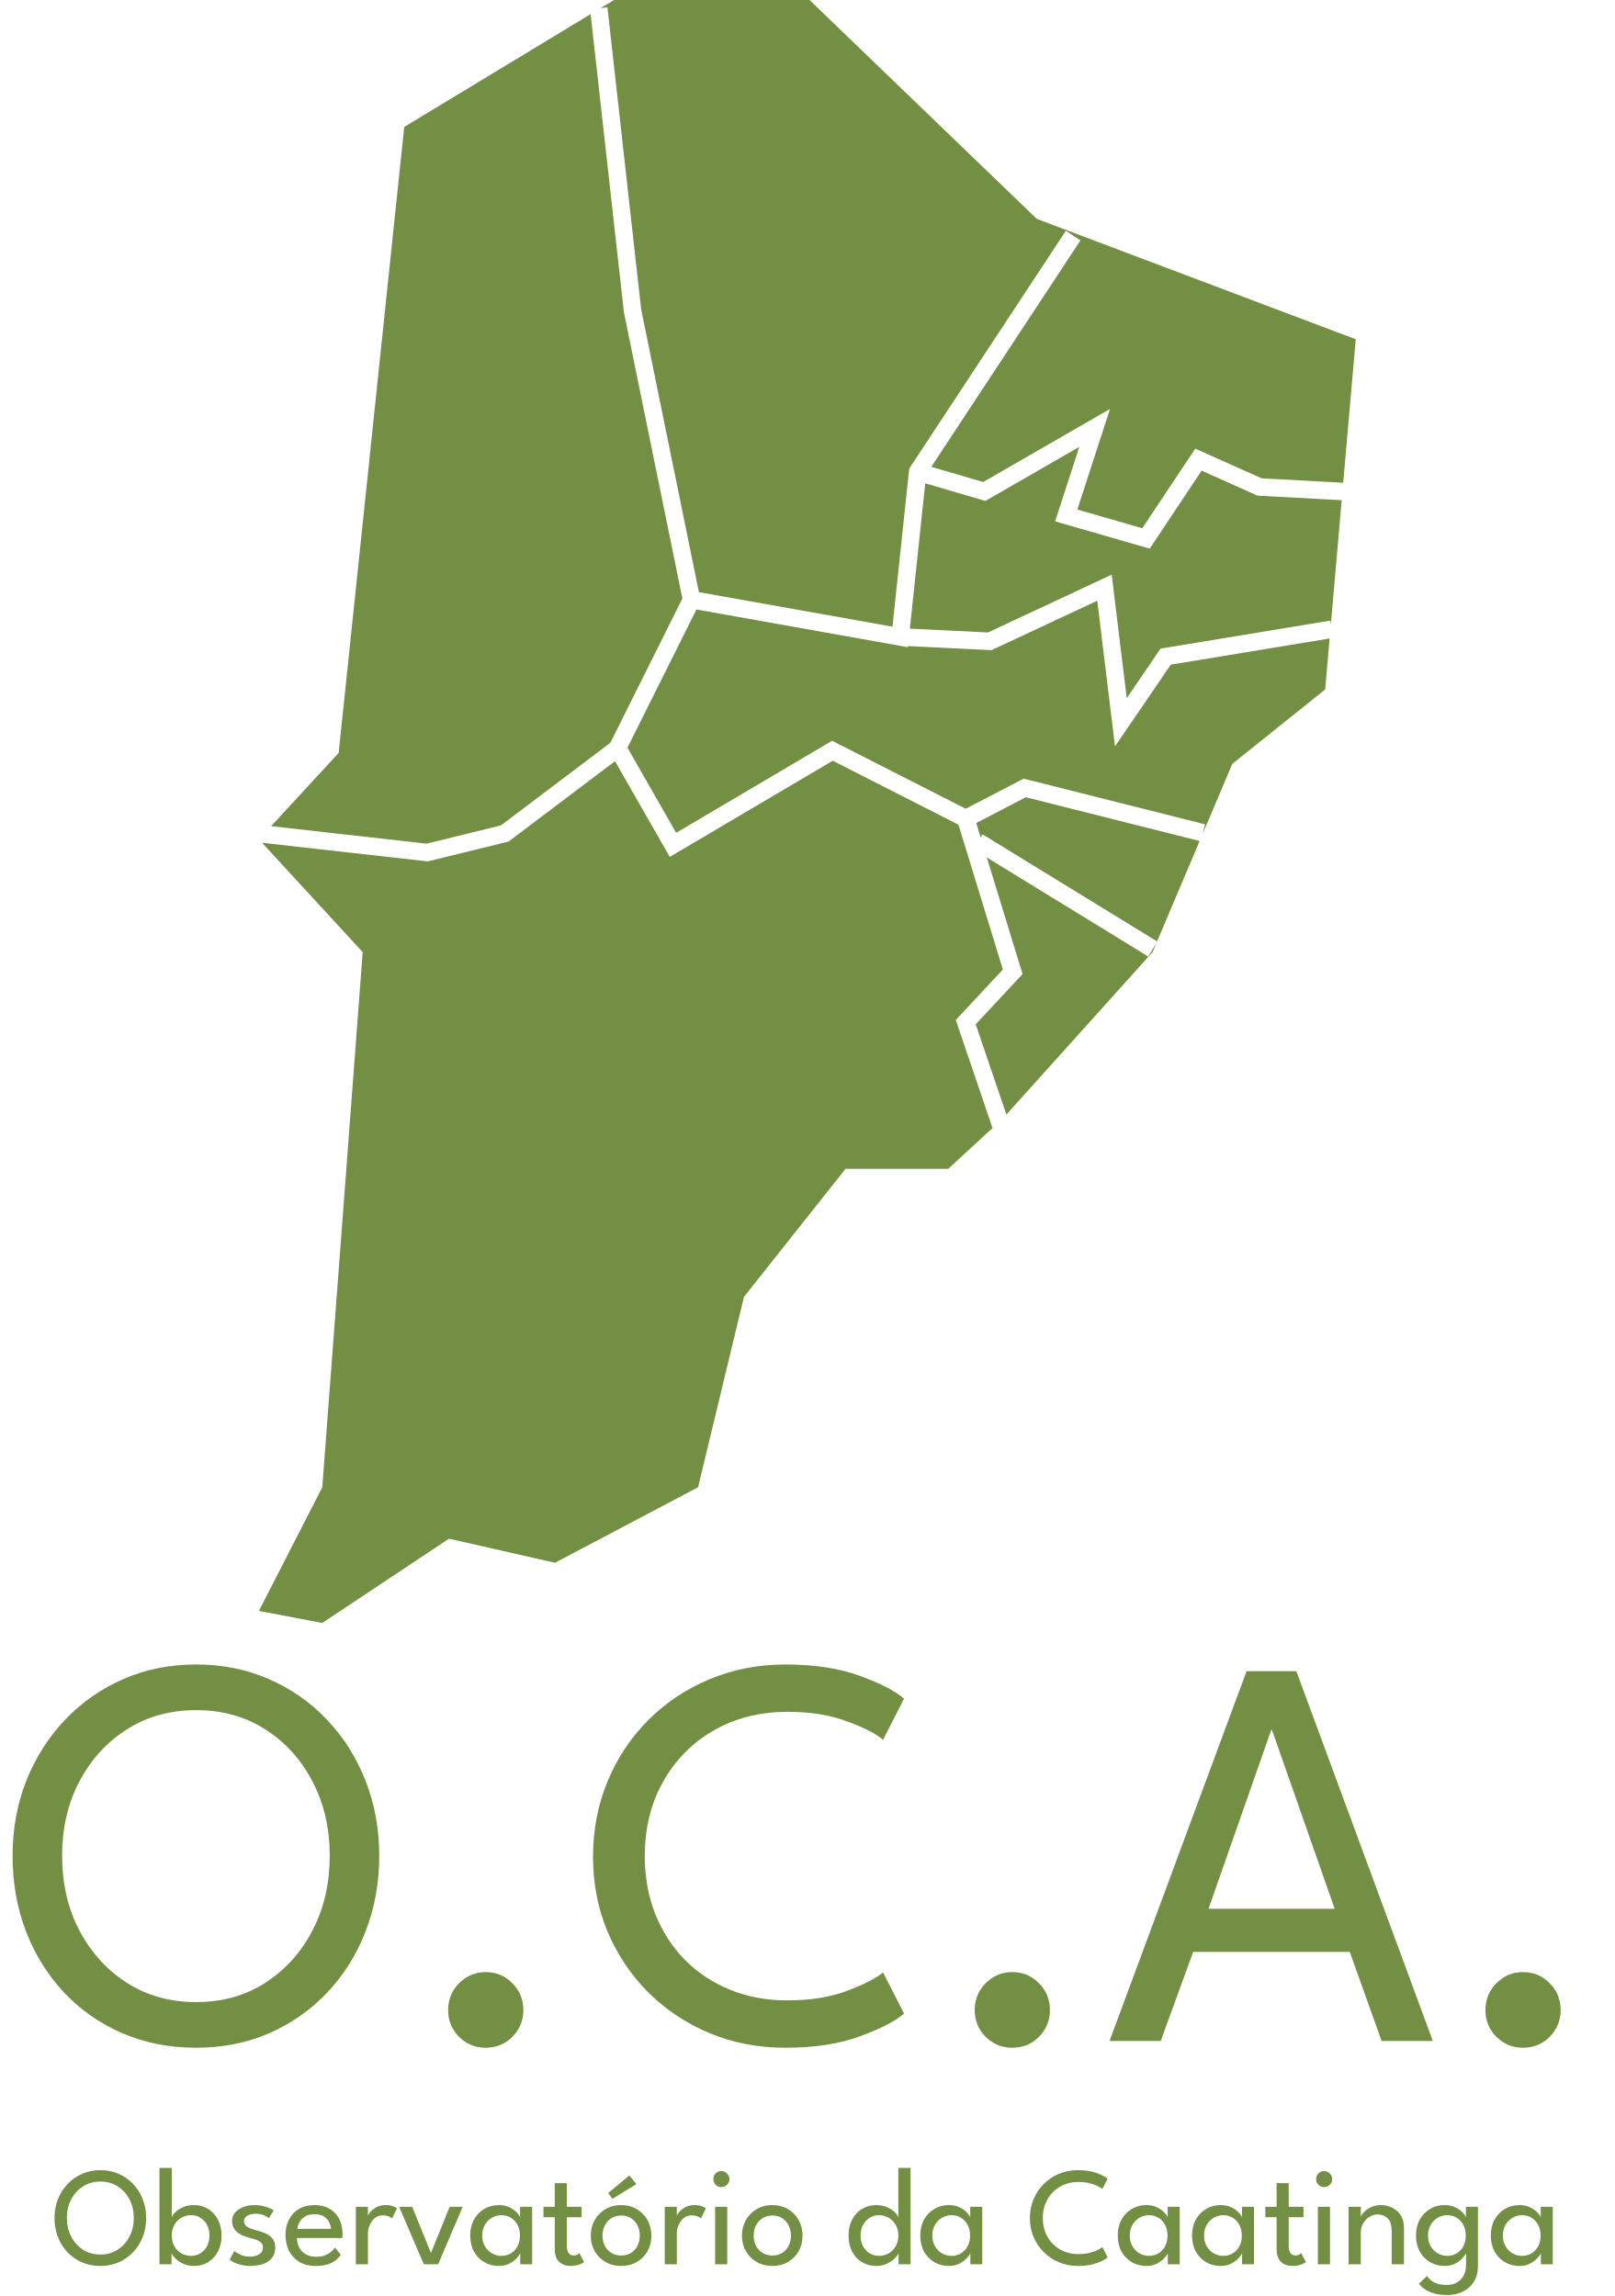
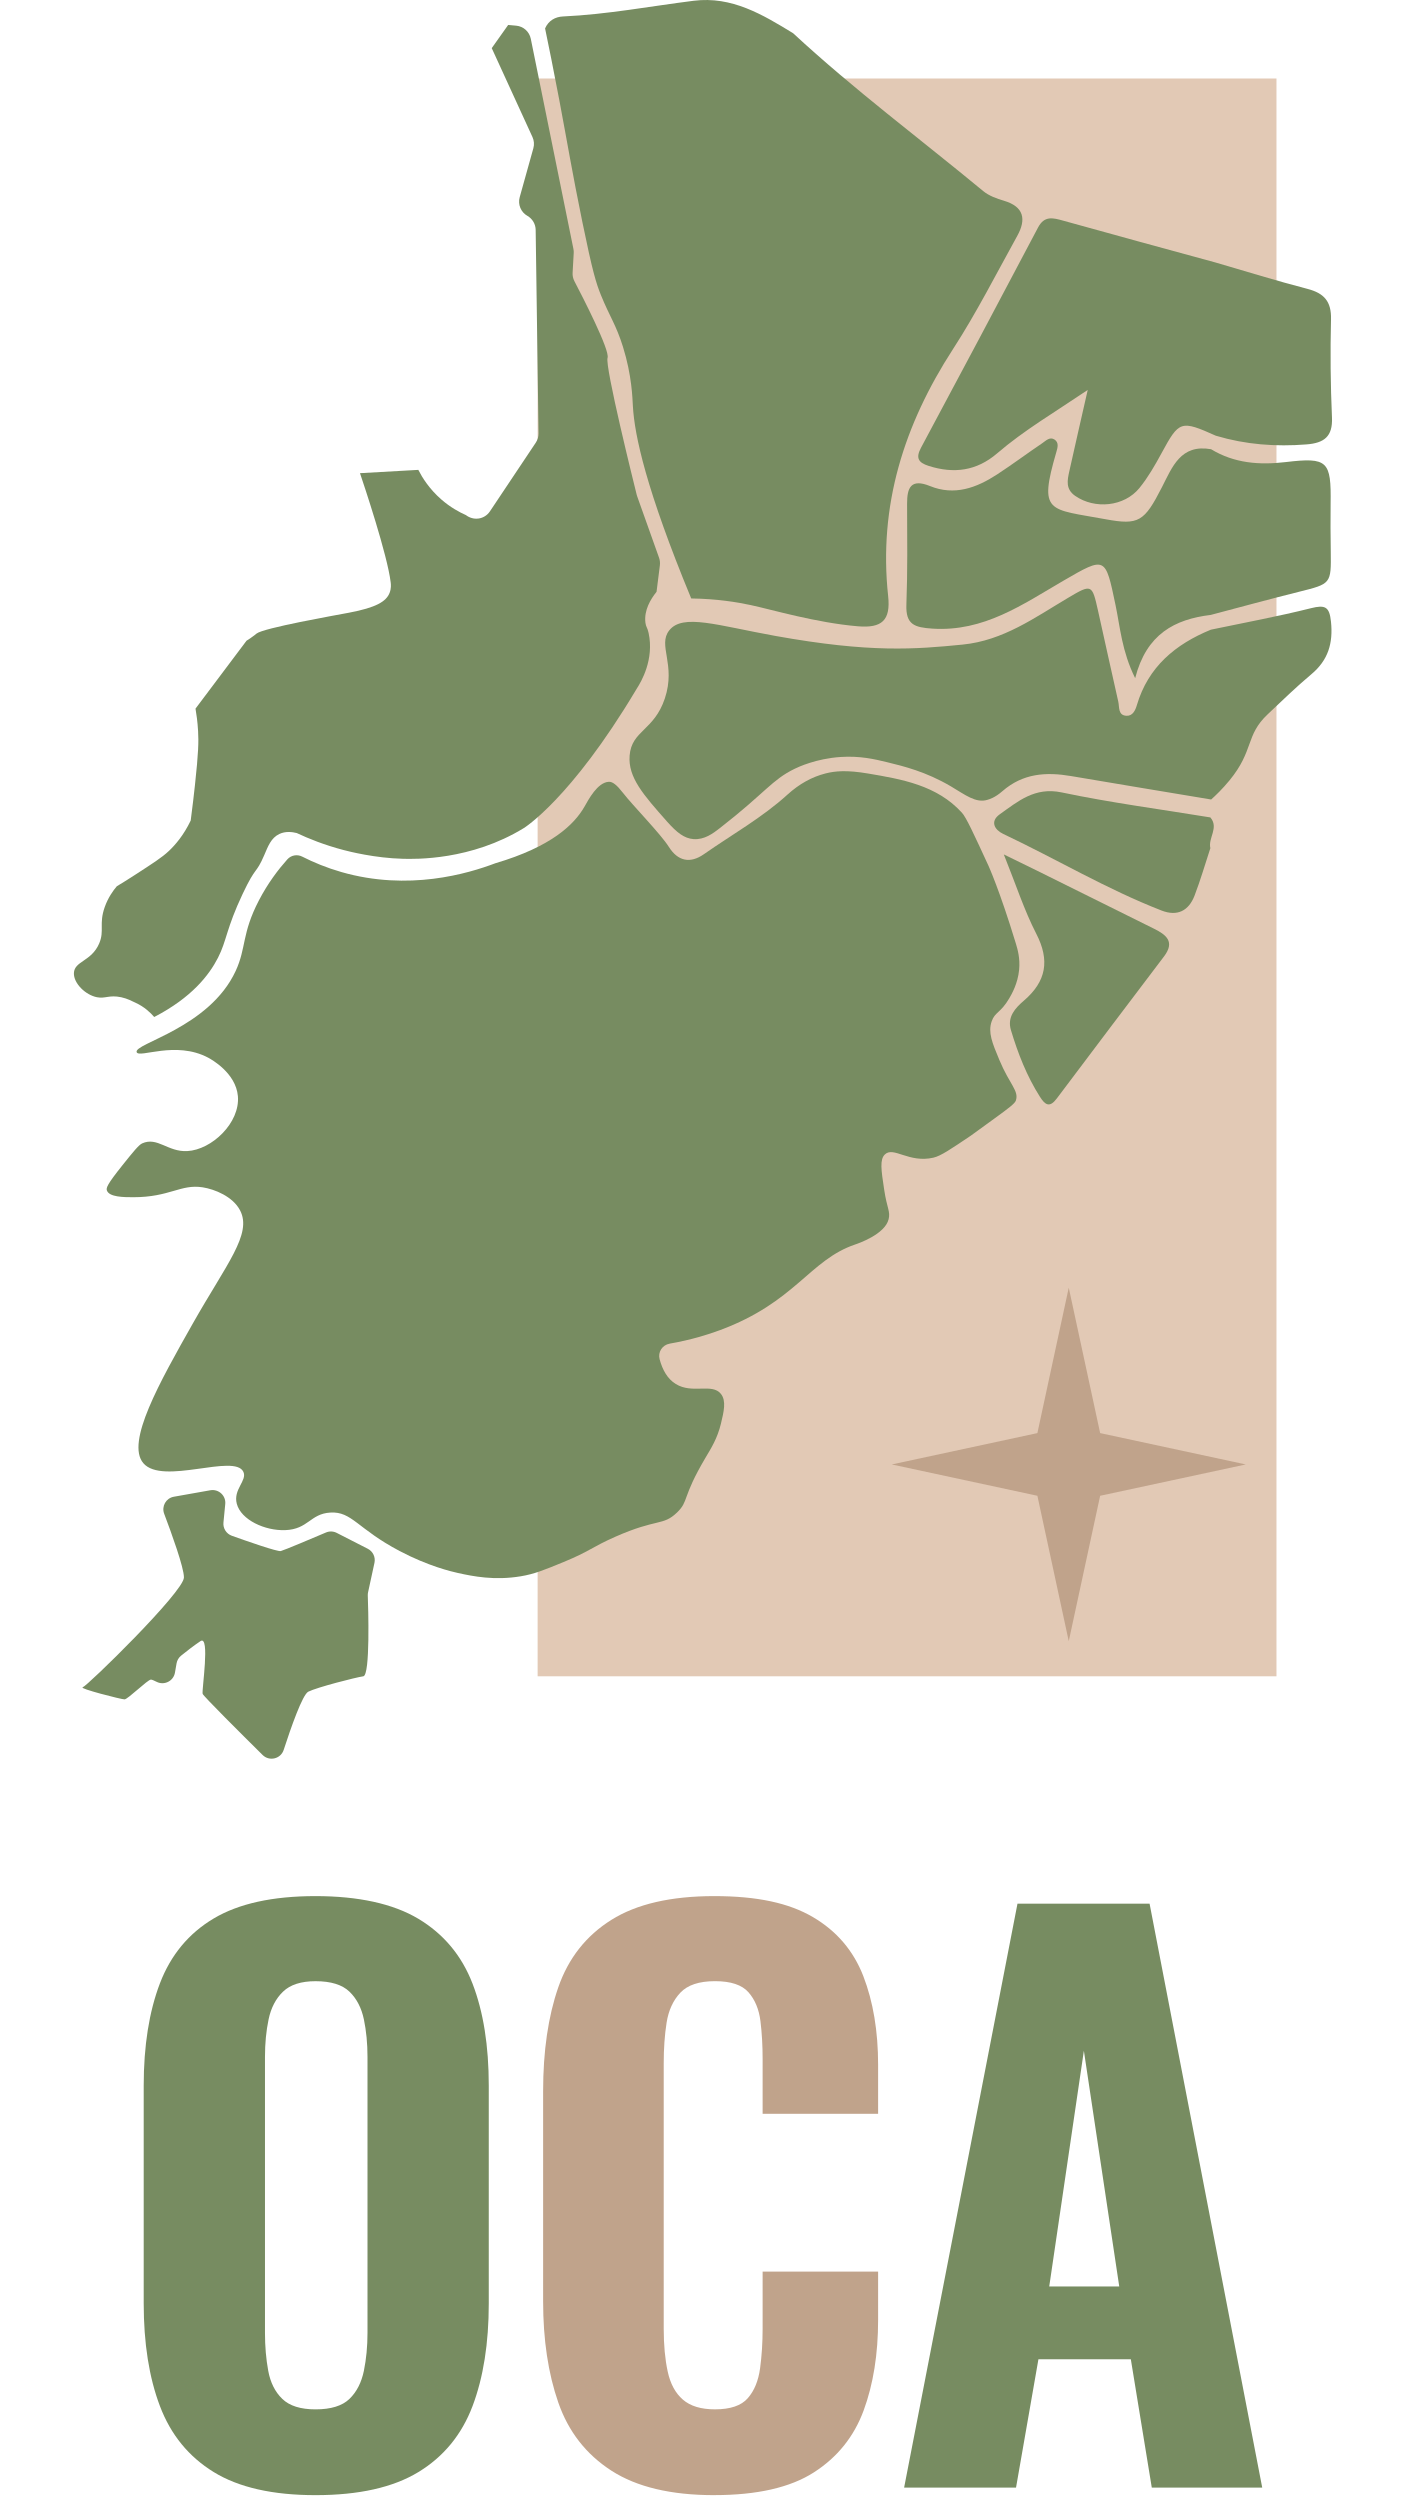
- <svg xmlns="http://www.w3.org/2000/svg" width="322" height="458" viewBox="0 0 322 458" fill="none">
-   <path fill-rule="evenodd" clip-rule="evenodd" d="M161.435 0H122.438L119.757 1.623L121.136 1.469L127.865 61.725L139.376 118.119L177.982 125.005L181.27 93.905L181.315 93.482L181.549 93.127L212.553 46.033L215.463 47.956L185.725 93.126L196.068 96.153L217.428 83.843L221.355 81.58L219.955 85.896L214.848 101.642L227.793 105.374L237.544 90.719L238.361 89.491L239.704 90.092L251.61 95.418L267.855 96.295L267.836 96.655L270.366 67.674L206.751 43.661L161.435 0ZM267.563 99.777L251.101 98.889L250.778 98.872L250.484 98.739L239.628 93.883L229.987 108.374L229.28 109.437L228.055 109.083L212.151 104.499L210.418 104L210.975 102.281L215.239 89.134L197.162 99.552L196.518 99.924L195.804 99.715L184.511 96.41L181.445 125.398L197.036 126.16L219.521 115.646L221.697 114.628L221.988 117.017L224.696 139.268L231.019 129.996L231.439 129.38L232.175 129.259L265.286 123.801L265.403 124.513L267.563 99.777ZM265.154 127.363L233.477 132.584L224.965 145.065L222.356 148.891L221.796 144.291L218.818 119.829L198.118 129.508L197.728 129.691L197.297 129.67L181.077 128.877L181.054 129.1L179.212 128.772L138.883 121.578L125.126 149.146L134.837 166.128L165.125 148.251L165.948 147.765L166.799 148.199L192.58 161.328L203.551 155.628L204.137 155.323L204.778 155.485L240.321 164.437L239.859 166.279L245.748 152.376L264.266 137.531L265.154 127.363ZM239.23 167.764L204.569 159.033L194.682 164.17L195.561 167.037L195.935 166.425L230.747 187.79L239.23 167.764ZM230.607 188.123L228.972 190.797L196.79 171.045L203.624 193.34L203.921 194.307L203.231 195.046L194.575 204.323L200.698 222.326L229.844 189.924L230.607 188.123ZM198.04 224.91L197.91 224.954L190.938 204.459L190.601 203.468L191.315 202.703L199.995 193.399L191.141 164.512L166.071 151.746L135.086 170.035L133.566 170.932L132.689 169.398L122.649 151.84L101.701 167.658L101.414 167.874L101.066 167.96L85.598 171.754L85.297 171.828L84.989 171.794L52.254 168.113L72.33 189.924L64.269 296.674L51.633 321.342L64.269 323.744L89.541 306.934L110.673 311.737L139.213 296.674L148.364 258.689L168.625 233.148H189.104L198.04 224.91ZM54.064 164.802L85.07 168.288L99.889 164.653L121.716 148.172L136.078 119.389L124.434 62.348L124.418 62.271L124.409 62.192L117.78 2.82L80.609 25.323L67.537 150.193L54.064 164.802Z" fill="#738F44" />
-   <path d="M12.382 370.195C12.382 375.672 13.516 380.609 15.784 385.005C18.089 389.401 21.249 392.903 25.265 395.511C29.281 398.082 33.891 399.367 39.097 399.367C44.339 399.367 48.95 398.082 52.928 395.511C56.944 392.903 60.086 389.401 62.354 385.005C64.622 380.609 65.756 375.672 65.756 370.195C65.756 364.718 64.622 359.8 62.354 355.441C60.086 351.045 56.944 347.561 52.928 344.991C48.95 342.42 44.339 341.134 39.097 341.134C33.891 341.134 29.281 342.42 25.265 344.991C21.249 347.561 18.089 351.045 15.784 355.441C13.516 359.8 12.382 364.718 12.382 370.195ZM2.51 370.195C2.51 364.83 3.421 359.837 5.243 355.218C7.102 350.56 9.686 346.5 12.995 343.035C16.304 339.57 20.171 336.868 24.596 334.931C29.058 332.994 33.891 332.025 39.097 332.025C44.339 332.025 49.173 332.994 53.597 334.931C58.059 336.868 61.926 339.57 65.198 343.035C68.508 346.5 71.073 350.56 72.895 355.218C74.717 359.837 75.628 364.83 75.628 370.195C75.628 375.597 74.717 380.627 72.895 385.284C71.11 389.904 68.563 393.965 65.254 397.467C61.982 400.932 58.134 403.633 53.709 405.571C49.284 407.508 44.414 408.477 39.097 408.477C33.78 408.477 28.872 407.508 24.373 405.571C19.911 403.633 16.044 400.932 12.772 397.467C9.5 393.965 6.972 389.904 5.187 385.284C3.402 380.627 2.51 375.597 2.51 370.195ZM96.839 408.477C94.794 408.477 93.028 407.75 91.54 406.297C90.09 404.807 89.365 403.037 89.365 400.988C89.365 398.864 90.09 397.076 91.54 395.623C93.028 394.133 94.794 393.388 96.839 393.388C98.958 393.388 100.743 394.133 102.193 395.623C103.643 397.076 104.368 398.864 104.368 400.988C104.368 403.037 103.643 404.807 102.193 406.297C100.743 407.75 98.958 408.477 96.839 408.477ZM157.025 399.032C161.599 399.032 165.559 398.398 168.905 397.132C172.288 395.865 174.687 394.636 176.1 393.443L180.283 401.659C178.609 403.149 175.69 404.658 171.526 406.185C167.399 407.713 162.435 408.477 156.635 408.477C151.206 408.477 146.168 407.508 141.521 405.571C136.873 403.633 132.801 400.932 129.306 397.467C125.848 394.002 123.134 389.96 121.163 385.34C119.23 380.72 118.263 375.728 118.263 370.363C118.263 364.998 119.23 359.987 121.163 355.329C123.097 350.672 125.793 346.611 129.251 343.146C132.745 339.644 136.817 336.924 141.465 334.987C146.15 333.012 151.206 332.025 156.635 332.025C162.435 332.025 167.399 332.789 171.526 334.316C175.69 335.844 178.609 337.353 180.283 338.843L176.1 347.058C174.687 345.829 172.288 344.599 168.905 343.37C165.559 342.103 161.599 341.47 157.025 341.47C152.861 341.47 149.05 342.178 145.592 343.593C142.134 345.009 139.122 347.021 136.557 349.629C134.028 352.2 132.058 355.236 130.645 358.738C129.269 362.24 128.581 366.059 128.581 370.195C128.581 374.368 129.269 378.224 130.645 381.763C132.058 385.265 134.028 388.321 136.557 390.929C139.122 393.499 142.134 395.492 145.592 396.908C149.05 398.324 152.861 399.032 157.025 399.032ZM201.848 408.477C199.803 408.477 198.037 407.75 196.55 406.297C195.1 404.807 194.375 403.037 194.375 400.988C194.375 398.864 195.1 397.076 196.55 395.623C198.037 394.133 199.803 393.388 201.848 393.388C203.968 393.388 205.752 394.133 207.202 395.623C208.653 397.076 209.378 398.864 209.378 400.988C209.378 403.037 208.653 404.807 207.202 406.297C205.752 407.75 203.968 408.477 201.848 408.477ZM248.594 333.366H258.521L285.738 407.135H275.532L269.174 389.364H237.941L231.471 407.135H221.265L248.594 333.366ZM241.008 380.757H266.162L253.669 345.102H253.502L241.008 380.757ZM303.699 408.477C301.654 408.477 299.887 407.75 298.4 406.297C296.95 404.807 296.225 403.037 296.225 400.988C296.225 398.864 296.95 397.076 298.4 395.623C299.887 394.133 301.654 393.388 303.699 393.388C305.818 393.388 307.603 394.133 309.053 395.623C310.503 397.076 311.228 398.864 311.228 400.988C311.228 403.037 310.503 404.807 309.053 406.297C307.603 407.75 305.818 408.477 303.699 408.477Z" fill="#738F44" />
-   <path d="M13.335 442.435C13.335 443.802 13.619 445.037 14.186 446.137C14.762 447.238 15.552 448.111 16.556 448.761C17.56 449.408 18.712 449.726 20.014 449.726C21.325 449.726 22.477 449.408 23.472 448.761C24.476 448.111 25.261 447.238 25.828 446.137C26.395 445.037 26.679 443.802 26.679 442.435C26.679 441.064 26.395 439.837 25.828 438.746C25.261 437.645 24.476 436.777 23.472 436.133C22.477 435.49 21.325 435.169 20.014 435.169C18.712 435.169 17.56 435.49 16.556 436.133C15.552 436.777 14.762 437.645 14.186 438.746C13.619 439.837 13.335 441.064 13.335 442.435ZM10.867 442.435C10.867 441.095 11.095 439.846 11.55 438.689C12.015 437.528 12.661 436.51 13.489 435.644C14.316 434.778 15.283 434.102 16.389 433.618C17.504 433.134 18.712 432.892 20.014 432.892C21.325 432.892 22.533 433.134 23.639 433.618C24.755 434.102 25.721 434.778 26.539 435.644C27.367 436.51 28.008 437.528 28.463 438.689C28.919 439.846 29.147 441.095 29.147 442.435C29.147 443.784 28.919 445.042 28.463 446.207C28.017 447.36 27.381 448.377 26.553 449.25C25.735 450.119 24.773 450.792 23.667 451.276C22.561 451.761 21.343 452.005 20.014 452.005C18.685 452.005 17.458 451.761 16.333 451.276C15.217 450.792 14.251 450.119 13.433 449.25C12.615 448.377 11.983 447.36 11.537 446.207C11.09 445.042 10.867 443.784 10.867 442.435ZM31.8 451.669V432.445H34.254V442.352C34.31 442.06 34.528 441.723 34.91 441.33C35.291 440.937 35.802 440.601 36.443 440.309C37.085 440.012 37.824 439.863 38.66 439.863C39.729 439.863 40.677 440.121 41.505 440.632C42.332 441.134 42.983 441.841 43.457 442.754C43.94 443.658 44.182 444.723 44.182 445.941C44.182 447.159 43.94 448.229 43.457 449.141C42.983 450.045 42.332 450.748 41.505 451.25C40.677 451.752 39.729 452.005 38.66 452.005C37.87 452.005 37.154 451.857 36.513 451.556C35.881 451.259 35.365 450.91 34.965 450.508C34.566 450.111 34.315 449.753 34.212 449.434V451.669H31.8ZM41.77 445.941C41.77 445.111 41.602 444.395 41.268 443.788C40.933 443.186 40.487 442.714 39.929 442.378C39.381 442.042 38.776 441.876 38.117 441.876C37.401 441.876 36.75 442.046 36.164 442.391C35.579 442.728 35.114 443.203 34.77 443.819C34.426 444.422 34.254 445.129 34.254 445.941C34.254 446.753 34.426 447.465 34.77 448.08C35.114 448.683 35.579 449.154 36.164 449.491C36.75 449.827 37.401 449.993 38.117 449.993C38.776 449.993 39.381 449.831 39.929 449.504C40.487 449.167 40.933 448.696 41.268 448.093C41.602 447.487 41.77 446.77 41.77 445.941ZM50.775 439.863C51.37 439.863 51.922 439.925 52.434 440.047C52.954 440.165 53.4 440.309 53.773 440.479C54.153 440.645 54.423 440.793 54.581 440.924L53.619 442.461C53.433 442.295 53.098 442.108 52.615 441.902C52.132 441.688 51.593 441.584 50.998 441.584C50.347 441.584 49.794 441.71 49.339 441.972C48.883 442.225 48.655 442.592 48.655 443.077C48.655 443.561 48.888 443.946 49.352 444.238C49.827 444.518 50.458 444.749 51.249 444.937C51.881 445.085 52.471 445.286 53.02 445.535C53.577 445.788 54.028 446.137 54.372 446.583C54.716 447.019 54.888 447.609 54.888 448.342C54.888 449.015 54.748 449.587 54.47 450.062C54.191 450.53 53.814 450.905 53.34 451.193C52.866 451.473 52.336 451.678 51.751 451.809C51.165 451.94 50.57 452.005 49.966 452.005C49.259 452.005 48.623 451.931 48.056 451.783C47.489 451.643 47.01 451.473 46.62 451.276C46.238 451.071 45.959 450.896 45.783 450.748L46.745 449.015C46.986 449.246 47.382 449.495 47.93 449.757C48.488 450.014 49.12 450.145 49.827 450.145C50.607 450.145 51.239 449.984 51.723 449.656C52.206 449.32 52.448 448.888 52.448 448.36C52.448 447.958 52.332 447.635 52.099 447.395C51.867 447.15 51.556 446.958 51.165 446.805C50.775 446.657 50.347 446.526 49.882 446.417C49.436 446.312 48.999 446.177 48.572 446.011C48.153 445.845 47.767 445.631 47.414 445.369C47.07 445.098 46.796 444.771 46.592 444.391C46.387 443.998 46.285 443.544 46.285 443.02C46.285 442.361 46.494 441.798 46.913 441.33C47.331 440.854 47.879 440.492 48.558 440.239C49.236 439.99 49.975 439.863 50.775 439.863ZM59.22 446.43C59.229 447.12 59.378 447.748 59.666 448.316C59.954 448.884 60.382 449.338 60.949 449.67C61.525 450.006 62.232 450.176 63.068 450.176C63.775 450.176 64.374 450.071 64.867 449.866C65.369 449.652 65.778 449.403 66.094 449.111C66.41 448.814 66.638 448.547 66.777 448.316L67.962 449.783C67.656 450.228 67.279 450.621 66.833 450.958C66.396 451.294 65.861 451.547 65.229 451.726C64.597 451.909 63.825 452.005 62.915 452.005C61.688 452.005 60.623 451.743 59.721 451.224C58.83 450.691 58.142 449.962 57.658 449.028C57.175 448.089 56.933 447.011 56.933 445.801C56.933 444.684 57.161 443.679 57.617 442.784C58.072 441.881 58.732 441.169 59.596 440.645C60.47 440.125 61.52 439.863 62.748 439.863C63.872 439.863 64.848 440.099 65.676 440.575C66.512 441.042 67.158 441.702 67.614 442.562C68.078 443.417 68.311 444.443 68.311 445.635C68.311 445.71 68.306 445.845 68.297 446.037C68.287 446.225 68.278 446.356 68.269 446.43H59.22ZM65.996 444.601C65.987 444.216 65.875 443.797 65.662 443.343C65.457 442.885 65.122 442.496 64.658 442.169C64.193 441.841 63.565 441.68 62.775 441.68C61.957 441.68 61.297 441.837 60.795 442.156C60.303 442.47 59.94 442.858 59.708 443.313C59.475 443.762 59.341 444.19 59.304 444.601H65.996ZM73.374 451.669H70.962V440.2H73.374V442.182H73.304C73.35 441.942 73.522 441.636 73.82 441.274C74.117 440.911 74.526 440.584 75.047 440.296C75.567 440.007 76.191 439.863 76.915 439.863C77.445 439.863 77.91 439.938 78.31 440.086C78.719 440.226 79.007 440.365 79.174 440.505L78.184 442.518C78.054 442.387 77.826 442.256 77.501 442.125C77.176 441.985 76.771 441.915 76.288 441.915C75.675 441.915 75.149 442.108 74.713 442.492C74.275 442.872 73.941 443.334 73.709 443.871C73.486 444.404 73.374 444.897 73.374 445.356V451.669ZM79.596 440.2H82.203L85.94 449.421L89.677 440.2H92.27L87.376 451.669H84.518L79.596 440.2ZM103.748 451.669V449.434C103.674 449.665 103.455 449.988 103.093 450.399C102.74 450.809 102.252 451.18 101.629 451.516C101.015 451.84 100.29 452.005 99.454 452.005C98.394 452.005 97.432 451.752 96.568 451.25C95.712 450.748 95.029 450.045 94.518 449.141C94.016 448.229 93.765 447.159 93.765 445.941C93.765 444.723 94.016 443.658 94.518 442.754C95.029 441.841 95.712 441.134 96.568 440.632C97.432 440.121 98.394 439.863 99.454 439.863C100.281 439.863 100.997 440.012 101.601 440.309C102.215 440.61 102.703 440.955 103.065 441.343C103.437 441.736 103.655 442.073 103.72 442.352V440.2H106.119V451.669H103.748ZM96.163 445.941C96.163 446.77 96.344 447.487 96.707 448.093C97.07 448.696 97.539 449.167 98.115 449.504C98.701 449.831 99.323 449.993 99.984 449.993C100.69 449.993 101.322 449.827 101.88 449.491C102.438 449.154 102.879 448.683 103.204 448.08C103.53 447.465 103.693 446.753 103.693 445.941C103.693 445.129 103.53 444.422 103.204 443.819C102.879 443.203 102.438 442.728 101.88 442.391C101.322 442.046 100.69 441.876 99.984 441.876C99.323 441.876 98.701 442.042 98.115 442.378C97.539 442.714 97.07 443.186 96.707 443.788C96.344 444.395 96.163 445.111 96.163 445.941ZM108.384 440.2H110.629V435.49H113.041V440.2H115.983V442.282H113.041V447.954C113.041 448.622 113.158 449.115 113.39 449.434C113.632 449.753 113.953 449.91 114.352 449.91C114.705 449.91 114.98 449.844 115.175 449.713C115.37 449.582 115.486 449.495 115.523 449.447L116.485 451.237C116.43 451.281 116.281 451.372 116.039 451.503C115.797 451.63 115.486 451.748 115.105 451.853C114.724 451.953 114.278 452.005 113.766 452.005C112.874 452.005 112.126 451.735 111.522 451.193C110.927 450.643 110.629 449.779 110.629 448.595V442.282H108.384V440.2ZM123.891 452.005C122.71 452.005 121.66 451.739 120.74 451.206C119.829 450.678 119.113 449.962 118.593 449.058C118.072 448.146 117.812 447.115 117.812 445.967C117.812 444.823 118.072 443.788 118.593 442.867C119.113 441.946 119.829 441.213 120.74 440.675C121.66 440.134 122.71 439.863 123.891 439.863C125.062 439.863 126.098 440.134 127 440.675C127.911 441.213 128.622 441.946 129.134 442.867C129.645 443.788 129.9 444.823 129.9 445.967C129.9 447.115 129.645 448.146 129.134 449.058C128.622 449.962 127.911 450.678 127 451.206C126.098 451.739 125.062 452.005 123.891 452.005ZM123.891 449.923C124.634 449.923 125.28 449.752 125.829 449.408C126.387 449.063 126.819 448.591 127.126 447.993C127.433 447.39 127.586 446.709 127.586 445.954C127.586 445.199 127.433 444.522 127.126 443.915C126.819 443.308 126.387 442.828 125.829 442.474C125.28 442.121 124.634 441.946 123.891 441.946C123.138 441.946 122.483 442.121 121.925 442.474C121.367 442.828 120.93 443.308 120.614 443.915C120.308 444.522 120.154 445.199 120.154 445.954C120.154 446.709 120.308 447.39 120.614 447.993C120.93 448.591 121.367 449.063 121.925 449.408C122.483 449.752 123.138 449.923 123.891 449.923ZM122.134 438.619L121.284 437.462L125.508 433.953L126.903 435.686L122.134 438.619ZM134.974 451.669H132.562V440.2H134.974V442.182H134.905C134.951 441.942 135.123 441.636 135.421 441.274C135.718 440.911 136.127 440.584 136.648 440.296C137.168 440.007 137.791 439.863 138.516 439.863C139.046 439.863 139.51 439.938 139.91 440.086C140.319 440.226 140.607 440.365 140.775 440.505L139.785 442.518C139.655 442.387 139.427 442.256 139.102 442.125C138.776 441.985 138.372 441.915 137.889 441.915C137.275 441.915 136.75 442.108 136.313 442.492C135.876 442.872 135.541 443.334 135.309 443.871C135.086 444.404 134.974 444.897 134.974 445.356V451.669ZM142.604 451.669V440.2H145.031V451.669H142.604ZM143.845 436.273C143.408 436.273 143.032 436.119 142.716 435.812C142.409 435.495 142.256 435.118 142.256 434.68C142.256 434.242 142.409 433.865 142.716 433.548C143.032 433.232 143.408 433.073 143.845 433.073C144.133 433.073 144.398 433.148 144.64 433.297C144.891 433.446 145.091 433.641 145.24 433.884C145.388 434.116 145.463 434.382 145.463 434.68C145.463 435.118 145.305 435.495 144.989 435.812C144.672 436.119 144.292 436.273 143.845 436.273ZM154.037 452.005C152.857 452.005 151.806 451.739 150.886 451.206C149.975 450.678 149.26 449.962 148.739 449.058C148.218 448.146 147.958 447.115 147.958 445.967C147.958 444.823 148.218 443.788 148.739 442.867C149.26 441.946 149.975 441.213 150.886 440.675C151.806 440.134 152.857 439.863 154.037 439.863C155.209 439.863 156.245 440.134 157.147 440.675C158.058 441.213 158.769 441.946 159.28 442.867C159.791 443.788 160.047 444.823 160.047 445.967C160.047 447.115 159.791 448.146 159.28 449.058C158.769 449.962 158.058 450.678 157.147 451.206C156.245 451.739 155.209 452.005 154.037 452.005ZM154.037 449.923C154.781 449.923 155.427 449.752 155.975 449.408C156.533 449.063 156.965 448.591 157.272 447.993C157.579 447.39 157.732 446.709 157.732 445.954C157.732 445.199 157.579 444.522 157.272 443.915C156.965 443.308 156.533 442.828 155.975 442.474C155.427 442.121 154.781 441.946 154.037 441.946C153.284 441.946 152.629 442.121 152.071 442.474C151.514 442.828 151.077 443.308 150.761 443.915C150.454 444.522 150.301 445.199 150.301 445.954C150.301 446.709 150.454 447.39 150.761 447.993C151.077 448.591 151.514 449.063 152.071 449.408C152.629 449.752 153.284 449.923 154.037 449.923ZM174.729 452.005C173.678 452.005 172.735 451.752 171.898 451.25C171.071 450.748 170.415 450.045 169.932 449.141C169.458 448.229 169.221 447.159 169.221 445.941C169.221 444.723 169.458 443.658 169.932 442.754C170.415 441.841 171.071 441.134 171.898 440.632C172.735 440.121 173.678 439.863 174.729 439.863C175.574 439.863 176.318 440.012 176.96 440.309C177.601 440.601 178.112 440.937 178.493 441.33C178.874 441.723 179.093 442.06 179.149 442.352V432.445H181.589V451.669H179.19V449.434C179.088 449.753 178.832 450.111 178.424 450.508C178.024 450.91 177.508 451.259 176.876 451.556C176.244 451.857 175.528 452.005 174.729 452.005ZM175.286 449.993C175.993 449.993 176.639 449.827 177.224 449.491C177.81 449.154 178.275 448.683 178.619 448.08C178.972 447.465 179.149 446.753 179.149 445.941C179.149 445.129 178.972 444.422 178.619 443.819C178.275 443.203 177.81 442.728 177.224 442.391C176.639 442.046 175.993 441.876 175.286 441.876C174.635 441.876 174.031 442.042 173.474 442.378C172.916 442.714 172.465 443.186 172.121 443.788C171.787 444.395 171.619 445.111 171.619 445.941C171.619 446.77 171.787 447.487 172.121 448.093C172.465 448.696 172.916 449.167 173.474 449.504C174.031 449.831 174.635 449.993 175.286 449.993ZM193.507 451.669V449.434C193.433 449.665 193.215 449.988 192.852 450.399C192.499 450.809 192.011 451.18 191.388 451.516C190.775 451.84 190.05 452.005 189.213 452.005C188.153 452.005 187.191 451.752 186.327 451.25C185.471 450.748 184.788 450.045 184.277 449.141C183.775 448.229 183.524 447.159 183.524 445.941C183.524 444.723 183.775 443.658 184.277 442.754C184.788 441.841 185.471 441.134 186.327 440.632C187.191 440.121 188.153 439.863 189.213 439.863C190.04 439.863 190.756 440.012 191.36 440.309C191.974 440.61 192.462 440.955 192.824 441.343C193.196 441.736 193.415 442.073 193.48 442.352V440.2H195.878V451.669H193.507ZM185.922 445.941C185.922 446.77 186.104 447.487 186.466 448.093C186.829 448.696 187.298 449.167 187.874 449.504C188.46 449.831 189.083 449.993 189.743 449.993C190.449 449.993 191.081 449.827 191.639 449.491C192.197 449.154 192.638 448.683 192.964 448.08C193.289 447.465 193.452 446.753 193.452 445.941C193.452 445.129 193.289 444.422 192.964 443.819C192.638 443.203 192.197 442.728 191.639 442.391C191.081 442.046 190.449 441.876 189.743 441.876C189.083 441.876 188.46 442.042 187.874 442.378C187.298 442.714 186.829 443.186 186.466 443.788C186.104 444.395 185.922 445.111 185.922 445.941ZM215.071 449.643C216.215 449.643 217.205 449.486 218.041 449.167C218.887 448.853 219.487 448.543 219.84 448.246L220.886 450.298C220.467 450.674 219.738 451.049 218.697 451.433C217.665 451.813 216.424 452.005 214.974 452.005C213.617 452.005 212.357 451.761 211.195 451.276C210.033 450.792 209.015 450.119 208.142 449.25C207.277 448.386 206.598 447.377 206.106 446.22C205.622 445.063 205.381 443.819 205.381 442.474C205.381 441.134 205.622 439.881 206.106 438.719C206.589 437.554 207.263 436.538 208.128 435.672C209.001 434.797 210.019 434.116 211.181 433.632C212.352 433.138 213.617 432.892 214.974 432.892C216.424 432.892 217.665 433.082 218.697 433.464C219.738 433.847 220.467 434.224 220.886 434.596L219.84 436.65C219.487 436.343 218.887 436.035 218.041 435.728C217.205 435.411 216.215 435.253 215.071 435.253C214.03 435.253 213.078 435.43 212.213 435.784C211.349 436.138 210.596 436.641 209.954 437.292C209.322 437.934 208.829 438.693 208.476 439.571C208.132 440.444 207.96 441.4 207.96 442.435C207.96 443.478 208.132 444.443 208.476 445.325C208.829 446.203 209.322 446.967 209.954 447.617C210.596 448.259 211.349 448.757 212.213 449.111C213.078 449.464 214.03 449.643 215.071 449.643ZM232.886 451.669V449.434C232.811 449.665 232.593 449.988 232.231 450.399C231.877 450.809 231.389 451.18 230.767 451.516C230.153 451.84 229.428 452.005 228.591 452.005C227.532 452.005 226.57 451.752 225.705 451.25C224.85 450.748 224.167 450.045 223.656 449.141C223.154 448.229 222.903 447.159 222.903 445.941C222.903 444.723 223.154 443.658 223.656 442.754C224.167 441.841 224.85 441.134 225.705 440.632C226.57 440.121 227.532 439.863 228.591 439.863C229.419 439.863 230.134 440.012 230.739 440.309C231.352 440.61 231.84 440.955 232.203 441.343C232.574 441.736 232.793 442.073 232.858 442.352V440.2H235.256V451.669H232.886ZM225.301 445.941C225.301 446.77 225.482 447.487 225.845 448.093C226.207 448.696 226.676 449.167 227.253 449.504C227.839 449.831 228.461 449.993 229.121 449.993C229.828 449.993 230.46 449.827 231.018 449.491C231.575 449.154 232.017 448.683 232.342 448.08C232.668 447.465 232.83 446.753 232.83 445.941C232.83 445.129 232.668 444.422 232.342 443.819C232.017 443.203 231.575 442.728 231.018 442.391C230.46 442.046 229.828 441.876 229.121 441.876C228.461 441.876 227.839 442.042 227.253 442.378C226.676 442.714 226.207 443.186 225.845 443.788C225.482 444.395 225.301 445.111 225.301 445.941ZM247.701 451.669V449.434C247.626 449.665 247.408 449.988 247.045 450.399C246.692 450.809 246.204 451.18 245.581 451.516C244.968 451.84 244.243 452.005 243.406 452.005C242.346 452.005 241.384 451.752 240.52 451.25C239.665 450.748 238.981 450.045 238.47 449.141C237.968 448.229 237.717 447.159 237.717 445.941C237.717 444.723 237.968 443.658 238.47 442.754C238.981 441.841 239.665 441.134 240.52 440.632C241.384 440.121 242.346 439.863 243.406 439.863C244.234 439.863 244.949 440.012 245.553 440.309C246.167 440.61 246.655 440.955 247.017 441.343C247.389 441.736 247.608 442.073 247.673 442.352V440.2H250.071V451.669H247.701ZM240.116 445.941C240.116 446.77 240.297 447.487 240.659 448.093C241.022 448.696 241.491 449.167 242.068 449.504C242.653 449.831 243.276 449.993 243.936 449.993C244.642 449.993 245.274 449.827 245.832 449.491C246.39 449.154 246.831 448.683 247.157 448.08C247.482 447.465 247.645 446.753 247.645 445.941C247.645 445.129 247.482 444.422 247.157 443.819C246.831 443.203 246.39 442.728 245.832 442.391C245.274 442.046 244.642 441.876 243.936 441.876C243.276 441.876 242.653 442.042 242.068 442.378C241.491 442.714 241.022 443.186 240.659 443.788C240.297 444.395 240.116 445.111 240.116 445.941ZM252.337 440.2H254.582V435.49H256.994V440.2H259.936V442.282H256.994V447.954C256.994 448.622 257.11 449.115 257.342 449.434C257.584 449.753 257.905 449.91 258.304 449.91C258.658 449.91 258.932 449.844 259.127 449.713C259.322 449.582 259.439 449.495 259.476 449.447L260.438 451.237C260.382 451.281 260.233 451.372 259.992 451.503C259.75 451.63 259.439 451.748 259.057 451.853C258.676 451.953 258.23 452.005 257.719 452.005C256.826 452.005 256.078 451.735 255.474 451.193C254.879 450.643 254.582 449.779 254.582 448.595V442.282H252.337V440.2ZM262.81 451.669V440.2H265.236V451.669H262.81ZM264.051 436.273C263.614 436.273 263.237 436.119 262.921 435.812C262.615 435.495 262.461 435.118 262.461 434.68C262.461 434.242 262.615 433.865 262.921 433.548C263.237 433.232 263.614 433.073 264.051 433.073C264.339 433.073 264.604 433.148 264.845 433.297C265.096 433.446 265.296 433.641 265.445 433.884C265.594 434.116 265.668 434.382 265.668 434.68C265.668 435.118 265.51 435.495 265.194 435.812C264.878 436.119 264.497 436.273 264.051 436.273ZM275.344 439.863C276.097 439.863 276.827 440.021 277.533 440.339C278.249 440.654 278.835 441.16 279.29 441.846C279.755 442.527 279.987 443.417 279.987 444.518V451.669H277.533V444.989C277.533 443.854 277.268 443.029 276.739 442.518C276.209 441.998 275.525 441.736 274.689 441.736C274.14 441.736 273.61 441.894 273.099 442.212C272.597 442.518 272.184 442.946 271.858 443.496C271.533 444.037 271.37 444.653 271.37 445.338V451.669H268.944V440.2H271.37V442.239C271.454 441.92 271.682 441.579 272.054 441.204C272.425 440.833 272.899 440.514 273.476 440.256C274.052 439.994 274.675 439.863 275.344 439.863ZM288.626 457.804C287.724 457.804 286.906 457.708 286.172 457.524C285.447 457.336 284.81 457.07 284.261 456.725C283.722 456.393 283.29 455.996 282.965 455.538L284.554 454.018C284.731 454.258 284.968 454.516 285.265 454.787C285.572 455.066 285.985 455.302 286.506 455.498C287.027 455.695 287.705 455.791 288.542 455.791C289.36 455.791 290.053 455.612 290.619 455.258C291.186 454.913 291.618 454.446 291.916 453.848C292.214 453.254 292.362 452.582 292.362 451.835V451.46H294.733V451.992C294.733 453.258 294.459 454.319 293.91 455.175C293.371 456.044 292.641 456.695 291.721 457.131C290.801 457.581 289.769 457.804 288.626 457.804ZM292.362 451.669V449.434C292.288 449.665 292.07 449.988 291.707 450.399C291.354 450.809 290.866 451.18 290.243 451.516C289.629 451.84 288.904 452.005 288.068 452.005C287.008 452.005 286.046 451.752 285.182 451.25C284.326 450.748 283.643 450.045 283.132 449.141C282.63 448.229 282.379 447.159 282.379 445.941C282.379 444.723 282.63 443.658 283.132 442.754C283.643 441.841 284.326 441.134 285.182 440.632C286.046 440.121 287.008 439.863 288.068 439.863C288.895 439.863 289.611 440.012 290.215 440.309C290.829 440.61 291.317 440.955 291.679 441.343C292.051 441.736 292.27 442.073 292.334 442.352V440.2H294.733V451.669H292.362ZM284.777 445.941C284.777 446.77 284.958 447.487 285.321 448.093C285.684 448.696 286.153 449.167 286.729 449.504C287.315 449.831 287.938 449.993 288.598 449.993C289.304 449.993 289.936 449.827 290.494 449.491C291.052 449.154 291.493 448.683 291.819 448.08C292.144 447.465 292.307 446.753 292.307 445.941C292.307 445.129 292.144 444.422 291.819 443.819C291.493 443.203 291.052 442.728 290.494 442.391C289.936 442.046 289.304 441.876 288.598 441.876C287.938 441.876 287.315 442.042 286.729 442.378C286.153 442.714 285.684 443.186 285.321 443.788C284.958 444.395 284.777 445.111 284.777 445.941ZM307.286 451.669V449.434C307.211 449.665 306.993 449.988 306.631 450.399C306.277 450.809 305.789 451.18 305.167 451.516C304.553 451.84 303.828 452.005 302.991 452.005C301.932 452.005 300.97 451.752 300.105 451.25C299.25 450.748 298.567 450.045 298.055 449.141C297.554 448.229 297.303 447.159 297.303 445.941C297.303 444.723 297.554 443.658 298.055 442.754C298.567 441.841 299.25 441.134 300.105 440.632C300.97 440.121 301.932 439.863 302.991 439.863C303.819 439.863 304.534 440.012 305.139 440.309C305.752 440.61 306.24 440.955 306.603 441.343C306.974 441.736 307.193 442.073 307.258 442.352V440.2H309.656V451.669H307.286ZM299.701 445.941C299.701 446.77 299.882 447.487 300.245 448.093C300.607 448.696 301.076 449.167 301.653 449.504C302.238 449.831 302.861 449.993 303.521 449.993C304.228 449.993 304.86 449.827 305.417 449.491C305.975 449.154 306.417 448.683 306.742 448.08C307.068 447.465 307.23 446.753 307.23 445.941C307.23 445.129 307.068 444.422 306.742 443.819C306.417 443.203 305.975 442.728 305.417 442.391C304.86 442.046 304.228 441.876 303.521 441.876C302.861 441.876 302.238 442.042 301.653 442.378C301.076 442.714 300.607 443.186 300.245 443.788C299.882 444.395 299.701 445.111 299.701 445.941Z" fill="#738F44" />
+ <svg xmlns="http://www.w3.org/2000/svg" width="266" height="473" viewBox="0 0 266 473" fill="none">
+   <path d="M241.509 14.853H101.719V317.155H241.509V14.853Z" fill="#E2C9B5" />
+   <path d="M208.148 271.142L202.208 243.63L196.273 271.142L168.721 277.074L196.273 283L202.208 310.512L208.148 283L235.7 277.074L208.148 271.142Z" fill="#C0A38B" />
+   <path d="M126.685 254.226C125.313 254.465 124.435 255.815 124.796 257.155C125.338 259.182 126.285 260.893 127.866 261.858C131.009 263.788 134.733 261.624 136.403 263.73C137.442 265.041 136.949 267.078 136.403 269.344C135.719 272.181 134.562 273.974 133.489 275.787C128.945 283.468 130.389 283.96 128.076 286.183C125.411 288.742 124.381 287.24 116.416 290.754C111.969 292.718 111.594 293.493 106.63 295.535C102.95 297.051 101.11 297.807 98.513 298.236C93.52 299.064 89.493 298.236 86.648 297.612C85.394 297.334 81.045 296.315 75.612 293.454C67.588 289.229 66.598 285.934 62.498 286.178C58.676 286.402 58.33 289.341 53.961 289.502C50.12 289.643 45.605 287.562 44.8 284.511C44.083 281.792 46.801 280.12 46.05 278.482C44.415 274.925 30.729 281.104 27.107 276.82C23.779 272.882 30.177 261.566 36.474 250.419C42.862 239.117 47.753 233.478 45.425 229.009C44.053 226.373 40.612 224.998 38.348 224.642C34.17 223.989 32.13 226.514 25.233 226.514C23.374 226.514 20.709 226.49 20.235 225.266C20.045 224.779 20.221 224.15 23.149 220.485C25.209 217.912 26.253 216.62 26.898 216.328C29.787 215.027 31.739 217.98 35.434 217.785C40.081 217.537 45.449 212.424 45.01 207.389C44.624 202.984 39.949 200.41 39.387 200.113C33.218 196.833 26.322 200.274 25.858 199.075C25.218 197.428 39.592 194.528 44.595 183.693C46.616 179.317 45.723 176.641 48.968 170.388C50.696 167.055 52.692 164.462 54.367 162.59C55.079 161.796 56.226 161.586 57.183 162.074C59.335 163.165 61.8 164.189 64.582 164.988C77.296 168.643 88.512 165.3 93.725 163.326C104.365 160.188 108.655 155.982 110.578 152.628C111.34 151.298 113.033 148.032 115.181 147.916C115.889 147.877 116.689 148.486 117.875 150.021C119.627 152.297 125.006 157.785 126.543 160.227C128.247 162.931 130.565 163.438 133.167 161.62C138.472 157.907 144.182 154.714 148.98 150.348C151.225 148.305 153.646 146.98 156.199 146.332C158.024 145.869 160.211 145.669 164.242 146.351C170.558 147.418 177.25 148.544 181.994 153.764C182.814 154.666 184.205 157.692 186.992 163.74C186.992 163.74 189.095 168.312 192.195 178.498C192.531 179.609 193.029 181.305 192.819 183.489C192.566 186.096 191.423 188.08 190.945 188.894C189.3 191.691 188.236 191.448 187.616 193.261C186.904 195.337 187.734 197.325 189.076 200.537C191.028 205.221 192.824 206.371 192.199 208.228C192.004 208.803 190.75 209.729 188.246 211.552C185.313 213.691 183.844 214.759 183.668 214.875C179.905 217.4 178.031 218.701 176.591 219.033C171.949 220.095 169.074 216.859 167.43 218.409C166.419 219.364 166.717 221.333 167.293 225.13C167.83 228.668 168.484 229.185 168.128 230.671C167.439 233.537 162.363 235.267 161.812 235.452C153.168 238.367 150.513 246.369 136.207 251.667C133.996 252.486 130.795 253.505 126.704 254.216L126.685 254.226Z" fill="#778C61" />
+   <path d="M150.072 6.3C161.522 16.905 174.032 26.238 186.043 36.166C187.112 37.048 188.567 37.575 189.924 37.974C193.765 39.105 194.189 41.513 192.471 44.617C188.489 51.811 184.76 59.175 180.299 66.062C171.045 80.356 166.184 95.635 168.038 112.791C168.531 117.362 166.872 118.883 162.294 118.493C154.392 117.82 146.187 115.374 142.019 114.477C139.447 113.926 135.62 113.293 130.778 113.229C122.237 92.575 120.051 82.364 119.743 76.852C119.655 75.302 119.548 71.013 117.869 65.628C116.561 61.431 115.341 59.891 113.706 55.856C112.788 53.59 112.119 51.465 110.167 41.927C108.244 32.526 107.365 27.116 105.818 18.928C104.73 13.177 103.773 8.479 103.129 5.379C103.773 3.888 105.067 3.176 106.536 3.113C114.848 2.737 123.013 1.183 131.247 0.145C138.451 -0.762 144.284 2.752 150.072 6.295V6.3Z" fill="#778C61" />
+   <path d="M229.132 151.264C220.307 149.792 211.478 148.335 202.653 146.833C197.919 146.029 193.546 146.297 189.646 149.699C188.211 150.947 187.211 151.2 186.849 151.317C184.639 152.029 182.545 150.333 179.909 148.778C175.184 145.995 170.919 144.957 167.834 144.207C165.457 143.627 162.685 142.978 159.034 143.222C154.397 143.534 151.044 145.118 150.351 145.454C146.022 147.555 144.846 149.948 136.197 156.678C134.908 157.682 133.268 158.92 131.199 158.759C129.447 158.618 128.056 157.526 126.201 155.436C121.711 150.362 118.802 147.077 119.124 142.964C119.495 138.192 123.741 138.266 125.786 132.154C127.943 125.696 124.38 122.099 126.621 119.268C129.173 116.037 135.684 118.332 146.695 120.316C164.74 123.566 173.193 122.835 182.11 121.958C189.807 121.203 195.772 116.855 202.087 113.107C206.548 110.456 206.621 110.539 207.725 115.452C209.023 121.217 210.263 126.997 211.58 132.763C211.815 133.782 211.497 135.351 213.137 135.424C214.314 135.478 214.811 134.381 215.099 133.402C217.237 126.159 222.386 121.89 229.097 119.136C235.423 117.806 241.792 116.641 248.054 115.067C250.739 114.394 251.534 114.799 251.822 117.63C252.242 121.705 251.29 124.912 248.098 127.577C245.233 129.97 242.559 132.593 239.835 135.156C235.613 139.128 237.278 141.974 232.631 147.638C231.284 149.28 230.01 150.499 229.136 151.278L229.132 151.264Z" fill="#778C61" />
+   <path d="M230.089 82.462C223.373 79.454 223.11 79.576 219.752 85.761C218.517 88.037 217.209 90.323 215.588 92.321C212.704 95.879 207.135 96.396 203.42 93.817C201.58 92.54 201.937 90.869 202.313 89.168C203.367 84.406 204.465 79.654 205.797 73.777C199.487 78.041 193.737 81.414 188.656 85.776C184.761 89.119 180.466 89.665 175.698 88.149C173.726 87.52 173.223 86.638 174.263 84.694C181.686 70.838 189.066 56.953 196.397 43.048C197.598 40.767 199.208 41.206 201.146 41.747C210.727 44.427 220.332 47.025 229.933 49.652C235.741 51.338 241.52 53.141 247.377 54.657C250.535 55.476 251.911 57.045 251.828 60.408C251.677 66.603 251.735 72.807 252.009 78.996C252.17 82.622 250.505 83.817 247.216 84.08C241.393 84.547 235.687 84.124 230.089 82.452V82.462Z" fill="#778C61" />
+   <path d="M229.062 116.344C222.264 117.172 216.904 119.945 214.772 128.313C212.238 123.172 211.946 118.722 211.062 114.496C209.129 105.271 209.212 105.217 201.198 109.871C193.477 114.36 186.131 119.575 176.409 118.936C172.997 118.712 171.347 118.166 171.489 114.399C171.728 108.049 171.645 101.688 171.621 95.333C171.606 92.238 172.353 90.503 175.95 91.96C180.587 93.847 184.755 92.302 188.65 89.762C191.554 87.871 194.331 85.785 197.206 83.846C197.874 83.392 198.621 82.579 199.514 83.163C200.383 83.734 200.11 84.674 199.861 85.522C196.444 97.243 198.377 96.244 209.164 98.238C215.46 99.403 216.499 98.701 219.818 92.219C221.8 88.354 223.367 83.982 229.131 84.991C233.528 87.657 238.272 88.018 243.28 87.423C251.202 86.478 251.875 87.213 251.753 95.289C251.709 98.306 251.743 101.323 251.782 104.34C251.861 110.495 251.856 110.446 245.706 111.982C240.142 113.371 234.612 114.881 229.067 116.344H229.062Z" fill="#778C61" />
+   <path d="M229 160.475C228.014 163.473 227.135 166.514 226.008 169.453C224.905 172.318 222.762 173.439 219.77 172.274C209.399 168.239 199.832 162.517 189.802 157.775C188.138 156.99 187.279 155.392 189.158 154.061C192.619 151.61 195.781 148.856 200.862 149.924C210.16 151.878 219.614 153.116 229 154.656C230.664 156.596 228.536 158.535 229 160.475Z" fill="#778C61" />
+   <path d="M189.914 161.655C192.76 163.044 194.507 163.887 196.244 164.749C203.6 168.395 210.94 172.06 218.306 175.696C220.653 176.856 222.342 178.167 220.238 180.95C213.459 189.907 206.675 198.86 199.934 207.848C198.582 209.651 197.728 209.042 196.762 207.521C194.263 203.598 192.598 199.314 191.266 194.888C190.519 192.398 192.096 190.717 193.731 189.313C197.962 185.672 198.66 181.71 196.059 176.656C193.789 172.25 192.257 167.464 189.919 161.655H189.914Z" fill="#778C61" />
+   <path d="M32.901 283.181L39.797 281.957C41.369 281.68 42.775 282.976 42.618 284.56L42.277 288.064C42.169 289.161 42.819 290.189 43.858 290.564C46.816 291.622 52.512 293.615 53.127 293.459C53.781 293.294 59.325 290.949 61.668 289.95C62.327 289.668 63.074 289.697 63.708 290.023L69.59 293.03C70.561 293.528 71.078 294.614 70.849 295.682L69.638 301.267C69.594 301.462 69.58 301.662 69.585 301.862C69.663 304.001 70.078 316.965 68.74 317.155C67.281 317.365 59.999 319.236 58.33 320.065C57.227 320.616 55.035 326.893 53.673 331.08C53.122 332.785 50.965 333.307 49.686 332.045C45.601 327.999 38.489 320.923 38.343 320.479C38.133 319.855 39.802 309.255 37.928 310.503C36.674 311.336 35.136 312.545 34.263 313.251C33.809 313.617 33.506 314.139 33.404 314.714L33.101 316.463C32.828 318.057 31.08 318.934 29.636 318.203C29.148 317.955 28.738 317.779 28.557 317.779C27.932 317.779 24.184 321.522 23.559 321.522C22.934 321.522 14.818 319.441 15.647 319.236C16.477 319.032 34.8 301.15 34.8 298.45C34.8 296.564 32.467 290.121 31.061 286.402C30.529 284.989 31.407 283.444 32.896 283.181H32.901Z" fill="#778C61" />
+   <path d="M124.697 105.539L120.554 93.905C120.519 93.808 120.49 93.715 120.466 93.618C119.963 91.6 114.418 69.298 114.95 67.709C115.429 66.281 110.187 56.09 108.684 53.214C108.425 52.717 108.303 52.162 108.337 51.606L108.547 47.873C108.562 47.61 108.547 47.342 108.488 47.083L100.425 7.333C100.152 5.988 99.029 4.979 97.658 4.857L96.145 4.721C95.11 6.183 94.07 7.645 93.036 9.107L100.743 25.931C101.05 26.599 101.109 27.35 100.909 28.056L98.327 37.312C97.946 38.681 98.541 40.138 99.781 40.84C100.738 41.386 101.333 42.395 101.348 43.491L101.894 81.979C101.904 82.608 101.724 83.222 101.372 83.748L92.689 96.756C92.182 97.512 91.406 97.975 90.576 98.101C89.253 98.306 88.306 97.575 88.155 97.458C86.891 96.897 85.217 95.991 83.518 94.514C81.205 92.501 79.872 90.333 79.145 88.9C75.465 89.109 71.79 89.314 68.11 89.524C68.847 91.707 73.308 105.022 73.918 110.193C73.967 110.588 74.035 111.348 73.708 112.177C73.064 113.809 71.17 114.95 66.026 115.924C63.463 116.412 49.841 118.805 48.538 119.872C48.523 119.882 48.411 119.979 48.245 120.111C47.606 120.613 47.044 120.979 46.639 121.227L36.99 134.074C37.161 135.049 37.376 136.521 37.478 138.314C37.59 140.293 37.561 142.335 36.883 148.559C36.697 150.25 36.438 152.531 36.082 155.246C34.735 158.058 33.149 159.866 31.987 160.967C30.611 162.278 28.868 163.365 25.427 165.602C24.105 166.46 22.963 167.162 22.099 167.683C21.43 168.473 20.454 169.799 19.81 171.631C18.682 174.838 19.8 176.071 18.77 178.493C17.311 181.919 14.065 181.817 13.982 184.108C13.914 186.057 16.188 188.26 18.355 188.679C19.927 188.986 20.674 188.197 22.933 188.679C24.124 188.933 24.974 189.415 25.637 189.717C27.341 190.497 28.488 191.618 29.176 192.417C36.307 188.728 39.582 184.459 41.251 181.193C42.901 177.962 42.803 175.705 45.902 169.141C48.504 163.628 48.372 165.549 49.997 161.786C50.7 160.153 51.271 158.535 52.852 157.79C54.038 157.229 55.293 157.4 56.147 157.614C58.377 158.662 61.36 159.871 64.981 160.821C66.05 161.104 70.921 162.347 76.222 162.483C78.545 162.542 89.087 162.819 99.122 156.664C99.122 156.664 107.961 151.239 120.28 130.614C120.319 130.546 120.368 130.453 120.446 130.336C121.344 128.962 123.794 124.765 122.716 119.765C122.467 118.61 122.218 118.688 122.111 117.796C121.832 115.462 123.077 113.39 124.219 111.967L124.849 106.952C124.907 106.469 124.854 105.982 124.693 105.524L124.697 105.539Z" fill="#778C61" />
+   <path d="M59.695 472.082C51.588 472.082 45.17 470.625 40.436 467.715C35.702 464.805 32.309 460.648 30.259 455.233C28.209 449.824 27.189 443.346 27.189 435.797V394.609C27.189 387.065 28.214 380.607 30.259 375.246C32.309 369.885 35.702 365.791 40.436 362.974C45.17 360.157 51.588 358.744 59.695 358.744C67.802 358.744 74.377 360.177 79.16 363.037C83.938 365.903 87.355 369.992 89.405 375.309C91.455 380.627 92.475 387.06 92.475 394.609V435.797C92.475 443.346 91.45 449.824 89.405 455.233C87.355 460.643 83.943 464.805 79.16 467.715C74.377 470.625 67.89 472.082 59.695 472.082ZM59.695 455.852C62.609 455.852 64.747 455.194 66.114 453.874C67.48 452.558 68.388 450.784 68.847 448.556C69.301 446.329 69.53 443.941 69.53 441.397V389.16C69.53 386.616 69.301 384.248 68.847 382.069C68.388 379.886 67.48 378.136 66.114 376.82C64.747 375.504 62.604 374.842 59.695 374.842C56.962 374.842 54.912 375.504 53.55 376.82C52.184 378.136 51.271 379.886 50.817 382.069C50.358 384.253 50.134 386.616 50.134 389.16V441.397C50.134 443.941 50.339 446.329 50.749 448.556C51.159 450.784 52.047 452.558 53.414 453.874C54.781 455.194 56.874 455.852 59.695 455.852Z" fill="#778C61" />
+   <path d="M135.132 472.082C126.937 472.082 120.451 470.537 115.667 467.442C110.884 464.352 107.541 460.058 105.628 454.556C103.714 449.054 102.758 442.669 102.758 435.393V395.701C102.758 388.064 103.714 381.499 105.628 375.997C107.541 370.494 110.884 366.244 115.667 363.242C120.446 360.24 126.937 358.744 135.132 358.744C143.327 358.744 149.267 360.06 153.777 362.696C158.281 365.333 161.469 369.061 163.338 373.881C165.202 378.702 166.139 384.297 166.139 390.657V399.931H144.288V389.565C144.288 387.021 144.152 384.633 143.878 382.406C143.605 380.178 142.853 378.36 141.623 376.952C140.393 375.543 138.28 374.837 135.274 374.837C132.267 374.837 130.085 375.568 128.719 377.02C127.352 378.477 126.488 380.363 126.122 382.678C125.756 384.998 125.575 387.567 125.575 390.384V440.573C125.575 443.663 125.824 446.368 126.327 448.688C126.825 451.008 127.782 452.777 129.197 454.005C130.607 455.233 132.633 455.848 135.274 455.848C138.187 455.848 140.257 455.146 141.487 453.732C142.717 452.324 143.488 450.438 143.81 448.069C144.127 445.705 144.288 443.21 144.288 440.568V429.793H166.139V438.931C166.139 445.389 165.227 451.091 163.406 456.047C161.581 461.004 158.443 464.913 153.981 467.778C149.52 470.644 143.234 472.077 135.132 472.077V472.082Z" fill="#C0A38B" />
+   <path d="M171.061 470.649L192.507 360.177H217.501L238.811 470.649H217.916L213.953 446.373H196.47L192.233 470.649H171.061ZM198.51 432.6H211.761L205.07 388.005L198.515 432.6H198.51Z" fill="#778C61" />
</svg>
